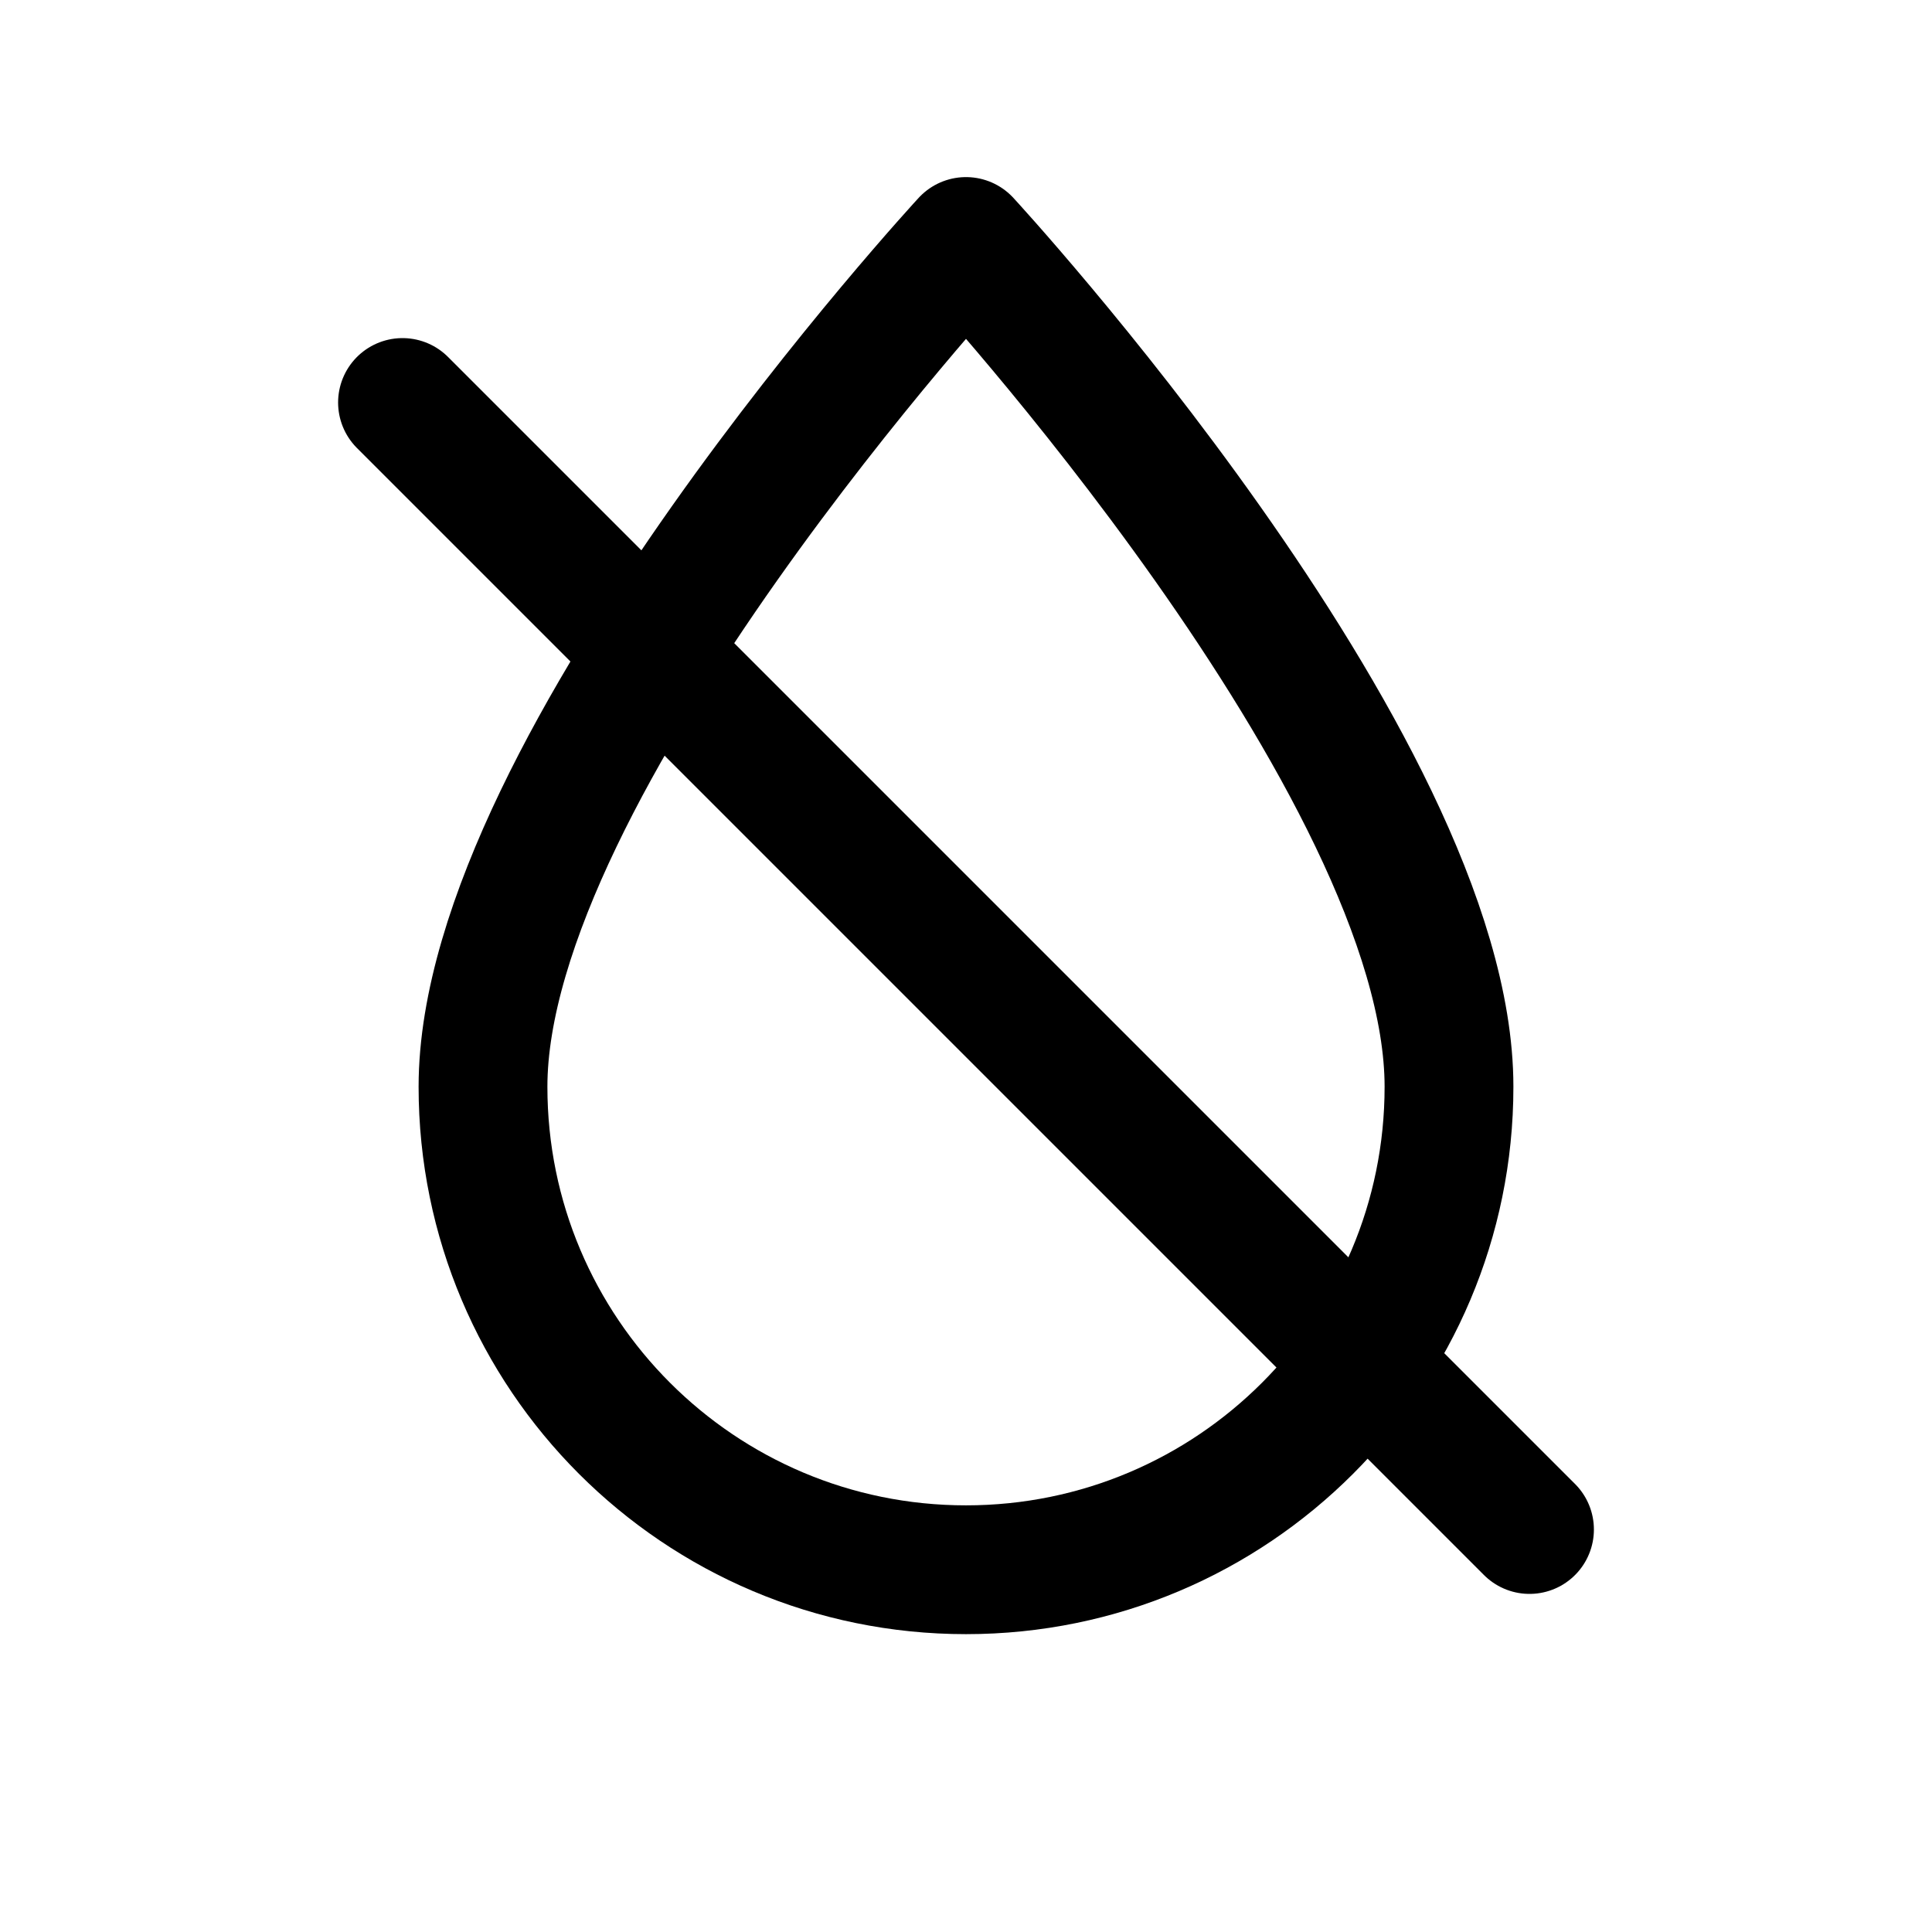
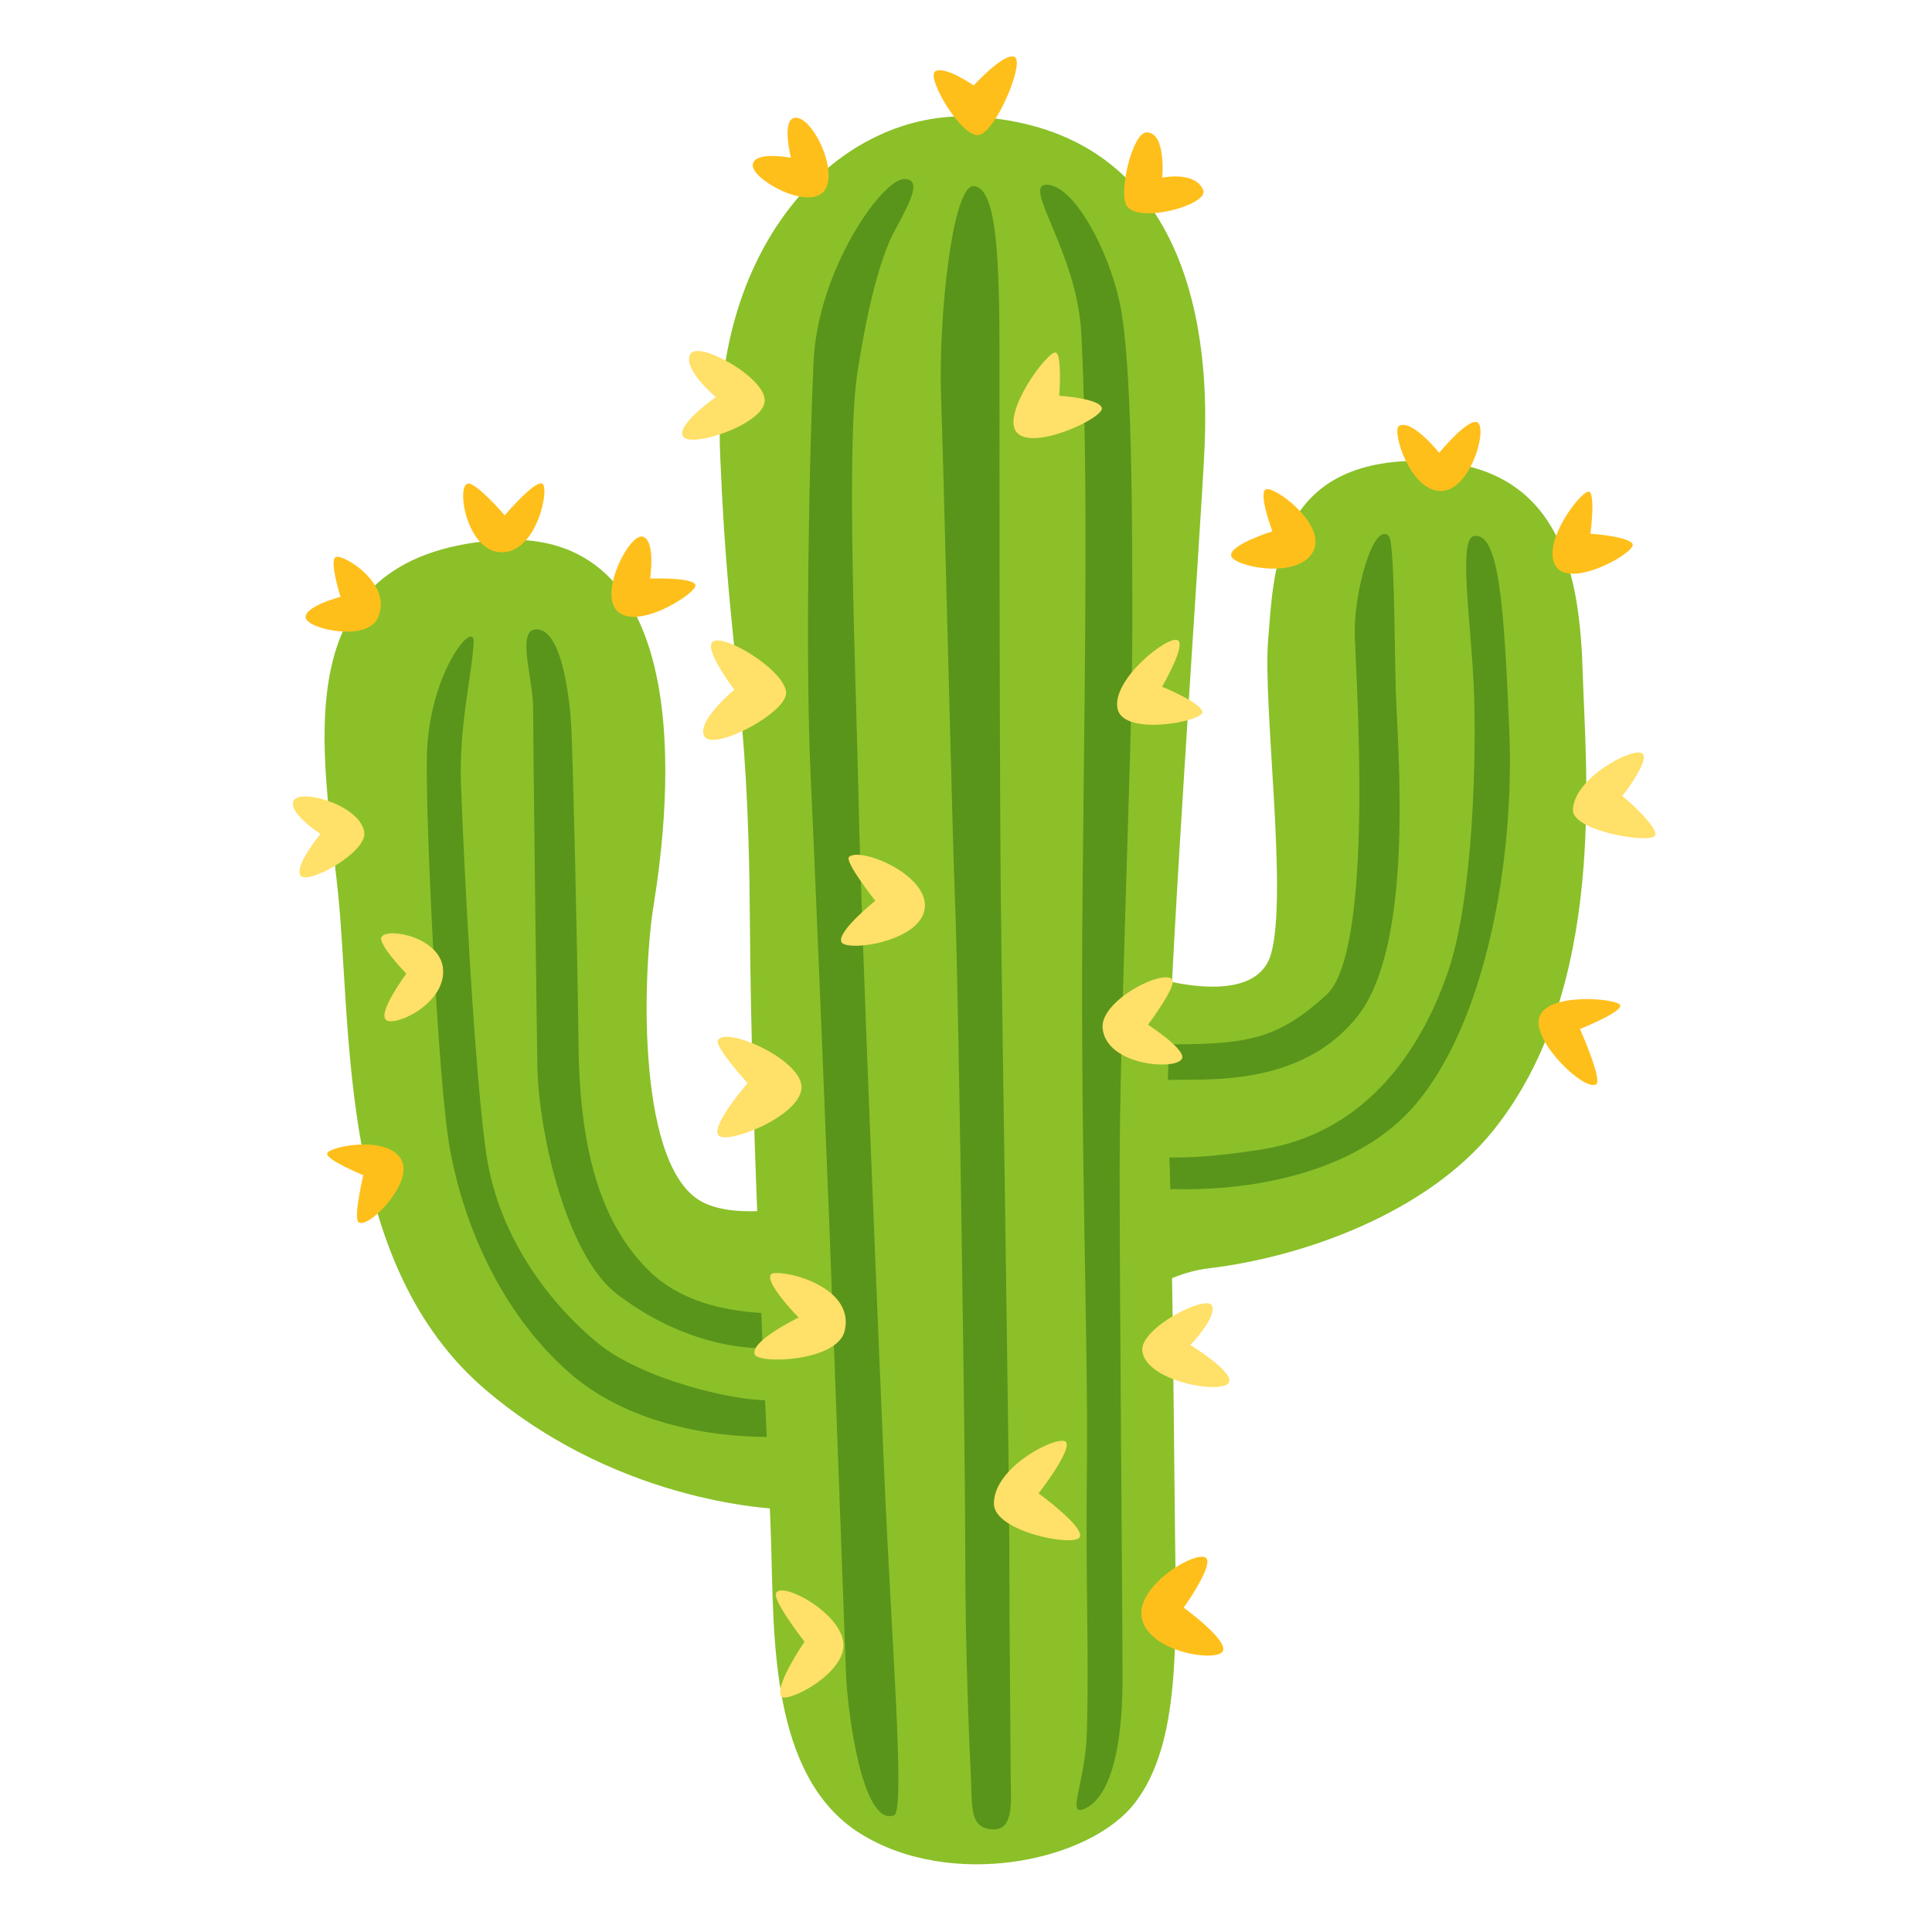
- <svg xmlns="http://www.w3.org/2000/svg" width="24" height="24" viewBox="0 0 24 24" fill="none" stroke="currentColor" stroke-width="1.6" stroke-linecap="round" stroke-linejoin="round">
-   <path d="M12 3s6 6.5 6 10.5a6 6 0 0 1-12 0C6 9.5 12 3 12 3Z" />
-   <path d="M5 5l14 14" />
+ <svg xmlns="http://www.w3.org/2000/svg" width="800px" height="800px" viewBox="0 0 128 128" aria-hidden="true" role="img" class="iconify iconify--noto" preserveAspectRatio="xMidYMid meet">
+   <path d="M75.58 64.51s7.51 2.63 8.63-1.31c1.13-3.94-.56-16.52-.19-20.84s.38-11.83 9.95-11.83s10.7 7.7 10.89 14.08c.19 6.38 1.65 20.87-5.93 30.29c-4.34 5.4-12.46 8.37-18.85 9.13c-6.38.75-12.95 9.73-12.95 9.73l-15.21 6.23s-10.6-.15-19.71-7.88C22.4 83.79 23.33 68.4 22.4 59.2s-3.89-22.28 10.38-23.4C47.05 34.66 44.05 55.31 43.3 60c-.75 4.69-1.13 17.64 3.38 19.71c4.5 2.06 14.83-2.44 14.83-2.44l14.07-12.76z" fill="#8bc029" />
+   <path d="M92.01 35.51c-1-1-2.35 3.75-2.25 6.66c.09 2.91 1.31 20.84-1.88 23.74c-3.19 2.91-5.16 3.28-10.32 3.28S54.19 87.03 52.12 87.03s-6.48-.09-9.29-3c-2.82-2.91-4.41-7.32-4.5-14.73s-.38-19.05-.47-20.93c-.09-1.88-.56-6.38-2.16-6.66s-.38 3.19-.38 5.16c0 1.97.24 21.48.28 23.74c.09 4.6 1.97 12.58 5.26 15.11c3.28 2.53 7.23 3.85 10.79 3.57c3.57-.28 23.46-17.64 25.81-17.74c2.35-.09 8.74.52 12.48-4.22c3.85-4.88 2.63-18.02 2.53-21.68c-.09-3.67-.09-9.77-.46-10.14z" fill="#59951b" />
+   <path d="M31.38 42.55c.07-1.6-3 2.06-3.1 7.6c-.08 4.51.75 21.57 1.5 25.81c.84 4.79 3.21 10.86 7.98 15.02c3.66 3.19 8.92 4.22 13.14 4.22s12.01-2.63 16.52-6.85s7.7-9.67 10.42-9.57c2.72.09 11.36-.19 15.96-5.63s6.57-16.05 6.19-24.87c-.35-8.18-.67-13.07-2.35-12.76c-1.03.19-.19 5.63 0 9.95s0 13.89-1.69 18.86c-1.69 4.97-5.26 10.7-12.39 11.83c-7.13 1.13-8.63.09-8.63.09S69.11 84.5 64.6 87.69s-11.64 4.97-13.7 5.07c-2.06.09-8.26-1.31-11.26-3.75c-3.09-2.51-6.58-6.94-7.41-12.48c-.77-5.12-1.5-19.19-1.69-24.59c-.14-3.85.75-7.33.84-9.39z" fill="#59951b" />
+   <path d="M64.6 7.73c-8.9-.54-17.46 8.26-16.89 22.34s1.88 15.67 1.97 30.78s1.22 35.19 1.41 41.39S51 117.73 57 121.48c6.01 3.75 15.2 1.88 18.21-2.06c3-3.94 2.72-10.51 2.63-18.58c-.09-8.07-.19-21.87-.47-26.65s2.25-39.79 2.44-44.67c.18-4.63.37-20.85-15.21-21.79z" fill="#8bc029" />
+   <path d="M59.91 11.86c-1.46 0-5.73 6.01-6.01 12.11s-.56 19.71-.19 27.5s1.24 29.55 1.5 36.6l.84 22.81c.09 2.44 1.07 10.18 3.19 9.39c.75-.28-.19-11.73-.66-22.71c-.45-10.5-1.5-35.57-1.69-44.3s-.84-23.65-.09-28.53c.75-4.88 1.6-7.7 2.35-9.2c.76-1.51 2.17-3.67.76-3.67z" fill="#59951b" />
+   <path d="M71.74 119.88c1.68-.61 2.63-3.66 2.63-8.63c0-4.97-.19-24.5-.19-33.79s.84-28.25.84-35.66s0-17.83-.84-21.77c-.75-3.48-3-7.7-4.79-7.79c-1.78-.09 1.97 4.41 2.25 9.85c.43 8.29.28 19.24.09 36.32s.38 30.5.28 38.86c-.09 8.35.15 12.2 0 17.46c-.09 3.28-1.31 5.53-.27 5.15z" fill="#59951b" />
+   <path d="M64.51 12.33c-1.41-.07-2.35 8.73-2.16 13.98c.19 5.26.75 29.56.94 33.88s.66 35.66.66 42.52c0 6.85.28 13.14.38 15.11c.09 1.97-.09 3.28 1.41 3.38c1.5.09 1.22-1.97 1.22-3.57s-.09-9.67-.09-15.02s-.47-34.35-.56-42.89c-.09-8.54-.09-26.47-.09-33.69s.07-13.61-1.71-13.7z" fill="#59951b" />
+   <path d="M64.51 5.66s2.06-2.25 2.72-1.88s-1.22 4.88-2.35 5.16c-1.13.28-3.57-3.85-2.91-4.22c.66-.37 2.54.94 2.54.94z" fill="#ffbf1b" />
+   <path d="M74.65 13.64c.81 1.22 5.44-.09 5.07-1.03c-.52-1.31-2.72-.84-2.72-.84s.28-3-1.03-3c-.95-.01-1.89 4.03-1.32 4.87z" fill="#ffbf1b" />
+   <path d="M52.59 7.82c-.8.23-.19 2.63-.19 2.63s-2.44-.47-2.53.47c-.09.94 3.57 3 4.69 1.78c1.13-1.22-.82-5.22-1.97-4.88z" fill="#ffbf1b" />
+   <path d="M45.74 23.45c-.56.99 1.69 2.86 1.69 2.86s-2.72 1.88-2.16 2.63s5.35-.84 5.4-2.39c.04-1.55-4.41-4.01-4.93-3.1z" fill="#ffe068" />
+   <path d="M69.95 23.36c-.52-.17-3.66 4.08-2.58 5.3c1.08 1.22 5.68-.94 5.63-1.6s-2.82-.84-2.82-.84s.2-2.72-.23-2.86z" fill="#ffe068" />
+   <path d="M52.08 45.84c.16 1.35-4.79 3.94-5.4 2.96s1.97-3.1 1.97-3.1s-1.86-2.45-1.5-3.1c.48-.84 4.75 1.69 4.93 3.24z" fill="#ffe068" />
+   <path d="M78.02 42.41c-.67-.31-4.32 2.58-3.99 4.5c.33 1.92 5.63.89 5.63.28s-2.67-1.69-2.67-1.69s1.64-2.81 1.03-3.09z" fill="#ffe068" />
+   <path d="M56.25 56.77c-.33.29 1.74 2.91 1.74 2.91s-2.53 2.02-2.25 2.72c.28.7 5.44 0 5.54-2.35c.08-2.17-4.28-3.94-5.03-3.28z" fill="#ffe068" />
+   <path d="M47.56 68.94c-.19.45 1.97 2.82 1.97 2.82s-2.49 2.86-1.92 3.47c.56.61 5.3-1.22 5.49-3.1s-5.12-4.22-5.54-3.19z" fill="#ffe068" />
+   <path d="M73.05 68.12c.23 2.49 4.88 2.82 5.26 2.02c.29-.61-2.25-2.25-2.25-2.25s1.95-2.6 1.6-3c-.62-.71-4.78 1.41-4.61 3.23z" fill="#ffe068" />
+   <path d="M51.08 84.43c-.44.56 1.83 2.86 1.83 2.86s-3.23 1.56-2.91 2.44c.23.66 5.47.49 5.96-1.55c.75-3.14-4.55-4.17-4.88-3.75z" fill="#ffe068" />
+   <path d="M65.85 99.64c.03 1.84 5.3 2.86 5.68 2.21c.38-.66-2.72-2.91-2.72-2.91s2.16-2.77 1.83-3.38c-.33-.61-4.84 1.55-4.79 4.08z" fill="#ffe068" />
+   <path d="M75.68 89.48c.19 2.11 5.65 3 5.77 2.02c.09-.75-2.58-2.39-2.58-2.39s1.83-1.92 1.41-2.63c-.42-.7-4.73 1.5-4.6 3z" fill="#ffe068" />
+   <path d="M55.88 108.86c.19 2.02-3.8 4.04-4.13 3.52c-.45-.7 1.55-3.61 1.55-3.61s-2.16-2.77-1.88-3.24c.44-.75 4.27 1.31 4.46 3.33z" fill="#ffe068" />
+   <path d="M79.97 103.32c.23.72-1.55 3.19-1.55 3.19s3.05 2.21 2.58 2.91c-.47.7-4.88.05-5.35-2.21c-.47-2.24 4.03-4.78 4.32-3.89z" fill="#ffbf1b" />
+   <path d="M95.35 30s-1.84-2.3-2.67-1.77c-.48.31.72 4.26 2.75 4.3c2.03.04 3.22-4.38 2.39-4.57c-.67-.15-2.47 2.04-2.47 2.04z" fill="#ffbf1b" />
+   <path d="M105.37 35.36s.32-2.36-.04-2.76c-.36-.4-3.23 3.24-2.28 4.87c.96 1.64 5.43-.92 5.11-1.44c-.32-.51-2.79-.67-2.79-.67z" fill="#ffbf1b" />
+   <path d="M84.3 35.2s-2.74.85-2.74 1.58c0 .72 4.31 1.66 5.4-.17c1.09-1.83-2.7-4.56-3.13-4.17c-.44.37.47 2.76.47 2.76z" fill="#ffbf1b" />
+   <path d="M101.96 67.47c-.38 1.61 3.05 4.88 3.8 4.36c.41-.28-1.08-3.66-1.08-3.66s2.72-1.08 2.67-1.55s-4.97-.94-5.39.85z" fill="#ffbf1b" />
+   <path d="M104.21 53.67c-.03 1.4 5.16 2.25 5.44 1.69c.28-.56-2.16-2.63-2.16-2.63s1.88-2.39 1.31-2.82s-4.54 1.6-4.59 3.76z" fill="#ffe068" />
+   <path d="M24.14 55.2c.1 1.31-3.75 3.43-4.22 2.82s1.31-2.77 1.31-2.77s-2.3-1.5-1.74-2.25c.56-.76 4.5.42 4.65 2.2z" fill="#ffe068" />
+   <path d="M25.28 62.07c-.29.45 1.64 2.44 1.64 2.44s-1.88 2.53-1.36 3.05c.52.52 3.9-1 3.8-3.28c-.09-2.16-3.66-2.87-4.08-2.21z" fill="#ffe068" />
+   <path d="M33.44 34.14s-1.88-2.18-2.44-2.1c-.8.12-.09 4.55 2.25 4.55c2.35 0 3.19-4.32 2.67-4.55c-.5-.23-2.48 2.1-2.48 2.1z" fill="#ffbf1b" />
+   <path d="M40.81 40.39c1.27 1.55 5.44-1.13 5.26-1.64c-.19-.52-3-.42-3-.42s.38-2.49-.47-2.77c-.85-.29-2.85 3.53-1.79 4.83z" fill="#ffbf1b" />
+   <path d="M25 41c-.75 1.5-4.55.7-4.74-.05c-.19-.75 2.3-1.41 2.3-1.41s-.75-2.35-.33-2.63c.42-.27 3.92 1.78 2.77 4.09z" fill="#ffbf1b" />
+   <path d="M26.65 76.97c.64 1.55-2.35 4.55-2.91 3.99c-.33-.33.33-3.1.33-3.1s-2.52-1.03-2.39-1.45c.14-.47 4.22-1.27 4.97.56z" fill="#ffbf1b" />
</svg>
